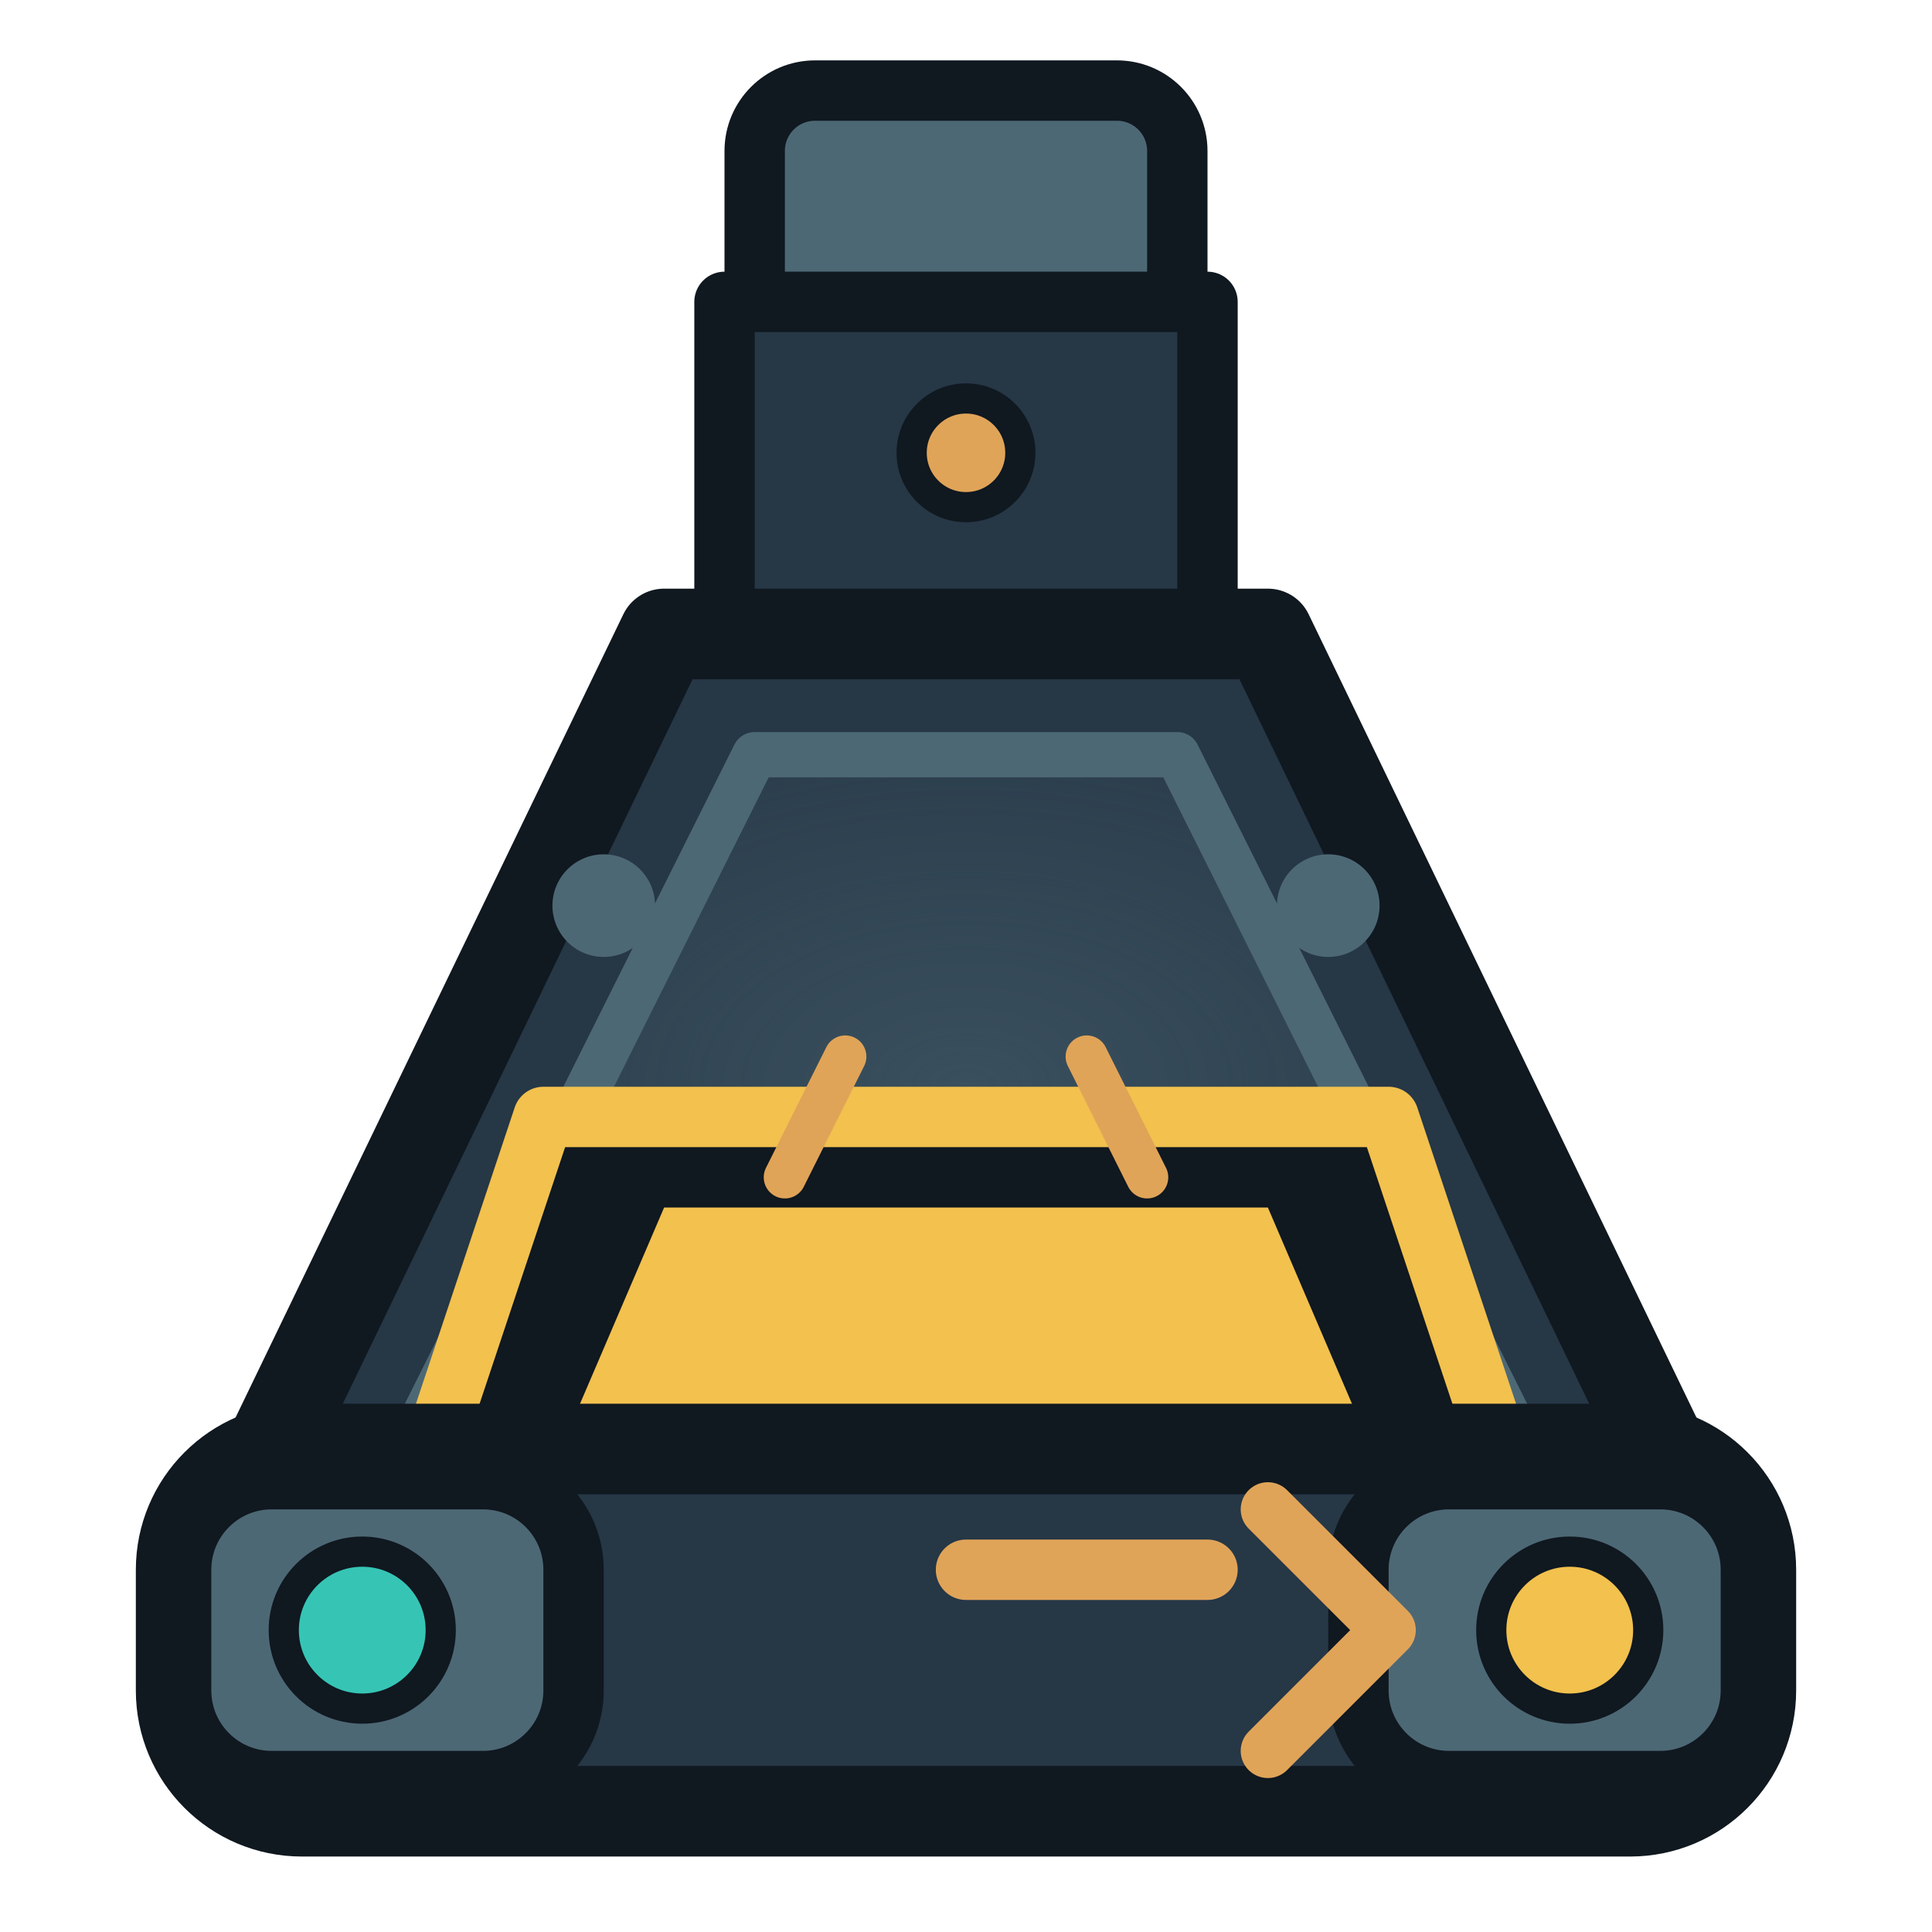
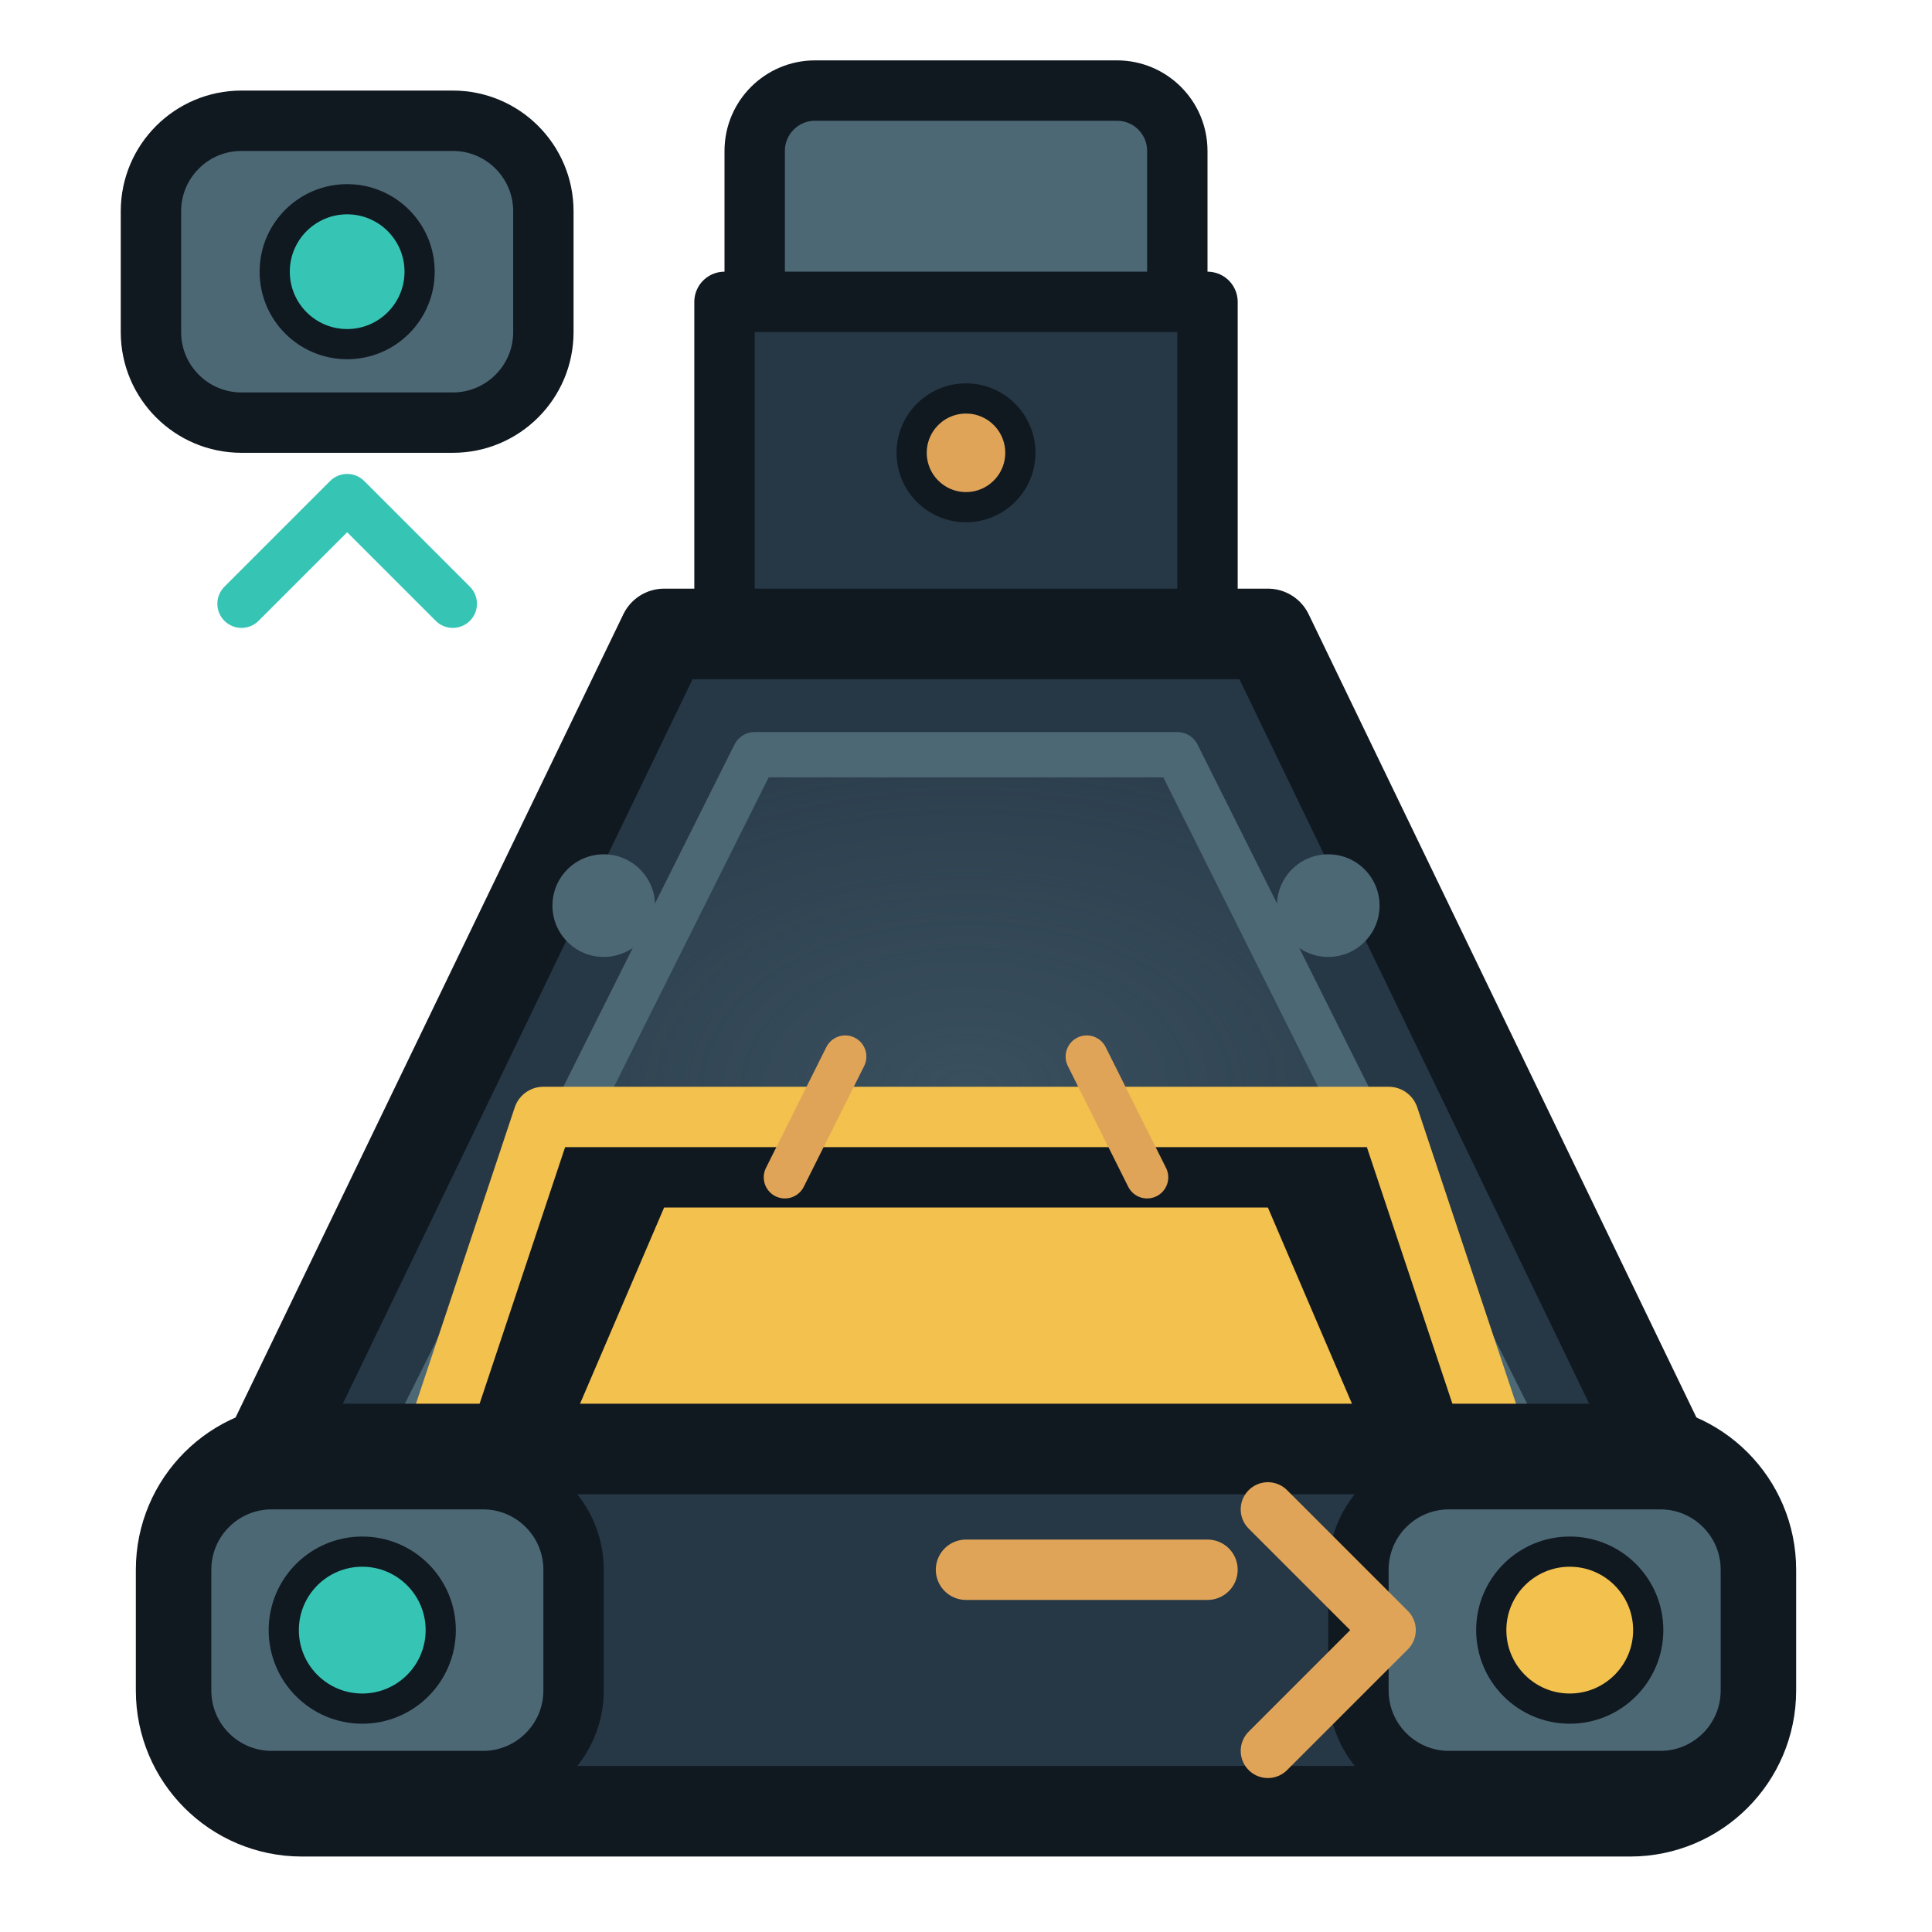
<svg xmlns="http://www.w3.org/2000/svg" width="64" height="64" viewBox="0 0 64 64">
  <defs>
    <radialGradient id="smelter-active-1-light" cx="50%" cy="50%" r="72%">
      <stop offset="0" stop-color="#4d6875" stop-opacity="0.5" />
      <stop offset="1" stop-color="#4d6875" stop-opacity="0" />
    </radialGradient>
  </defs>
  <rect x="25" y="3" width="14" height="8" rx="2" fill="#4d6875" stroke="#101820" stroke-width="2" />
  <path d="M24 10H40V23H24Z" fill="#263746" stroke="#101820" stroke-width="2" stroke-linejoin="round" />
  <circle cx="32" cy="15" r="1.8" fill="#e0a458" stroke="#101820" stroke-width="1" />
  <path d="M22 21H42L56 50H8Z" fill="#263746" stroke="#101820" stroke-width="3" stroke-linejoin="round" />
  <path d="M25 25H39L50 47H14Z" fill="url(#smelter-active-1-light)" stroke="#4d6875" stroke-width="1.5" stroke-linejoin="round" />
  <circle cx="20" cy="30" r="1.7" fill="#4d6875" />
  <circle cx="44" cy="30" r="1.7" fill="#4d6875" />
  <path d="M18 37H46L50 49H14Z" fill="#101820" stroke="#f2c14e" stroke-width="2" stroke-linejoin="round" />
  <path d="M22 40H42L45 47H19Z" fill="#f2c14e" />
  <path d="M26 39L28 35M38 39L36 35" fill="none" stroke="#e0a458" stroke-width="1.4" stroke-linecap="round" />
+   <rect x="5" y="4" width="13" height="10" rx="3" fill="#4d6875" stroke="#101820" stroke-width="2" />
+   <circle cx="11.5" cy="9" r="2.4" fill="#36c5b5" stroke="#101820" stroke-width="1" />
+   <path d="M8 20L11.5 16.5L15 20" fill="none" stroke="#36c5b5" stroke-width="1.6" stroke-linecap="round" stroke-linejoin="round" />
  <rect x="6" y="48" width="52" height="12" rx="4" fill="#263746" stroke="#101820" stroke-width="3" />
  <rect x="6" y="49" width="13" height="10" rx="3" fill="#4d6875" stroke="#101820" stroke-width="2" />
  <rect x="45" y="49" width="13" height="10" rx="3" fill="#4d6875" stroke="#101820" stroke-width="2" />
  <circle cx="12" cy="54" r="2.6" fill="#36c5b5" stroke="#101820" stroke-width="1" />
  <circle cx="52" cy="54" r="2.6" fill="#f2c14e" stroke="#101820" stroke-width="1" />
  <path d="M32 52H40" fill="none" stroke="#e0a458" stroke-width="2" stroke-linecap="round" />
  <path d="M42 50L46 54L42 58" fill="none" stroke="#e0a458" stroke-width="1.8" stroke-linecap="round" stroke-linejoin="round" />
</svg>
